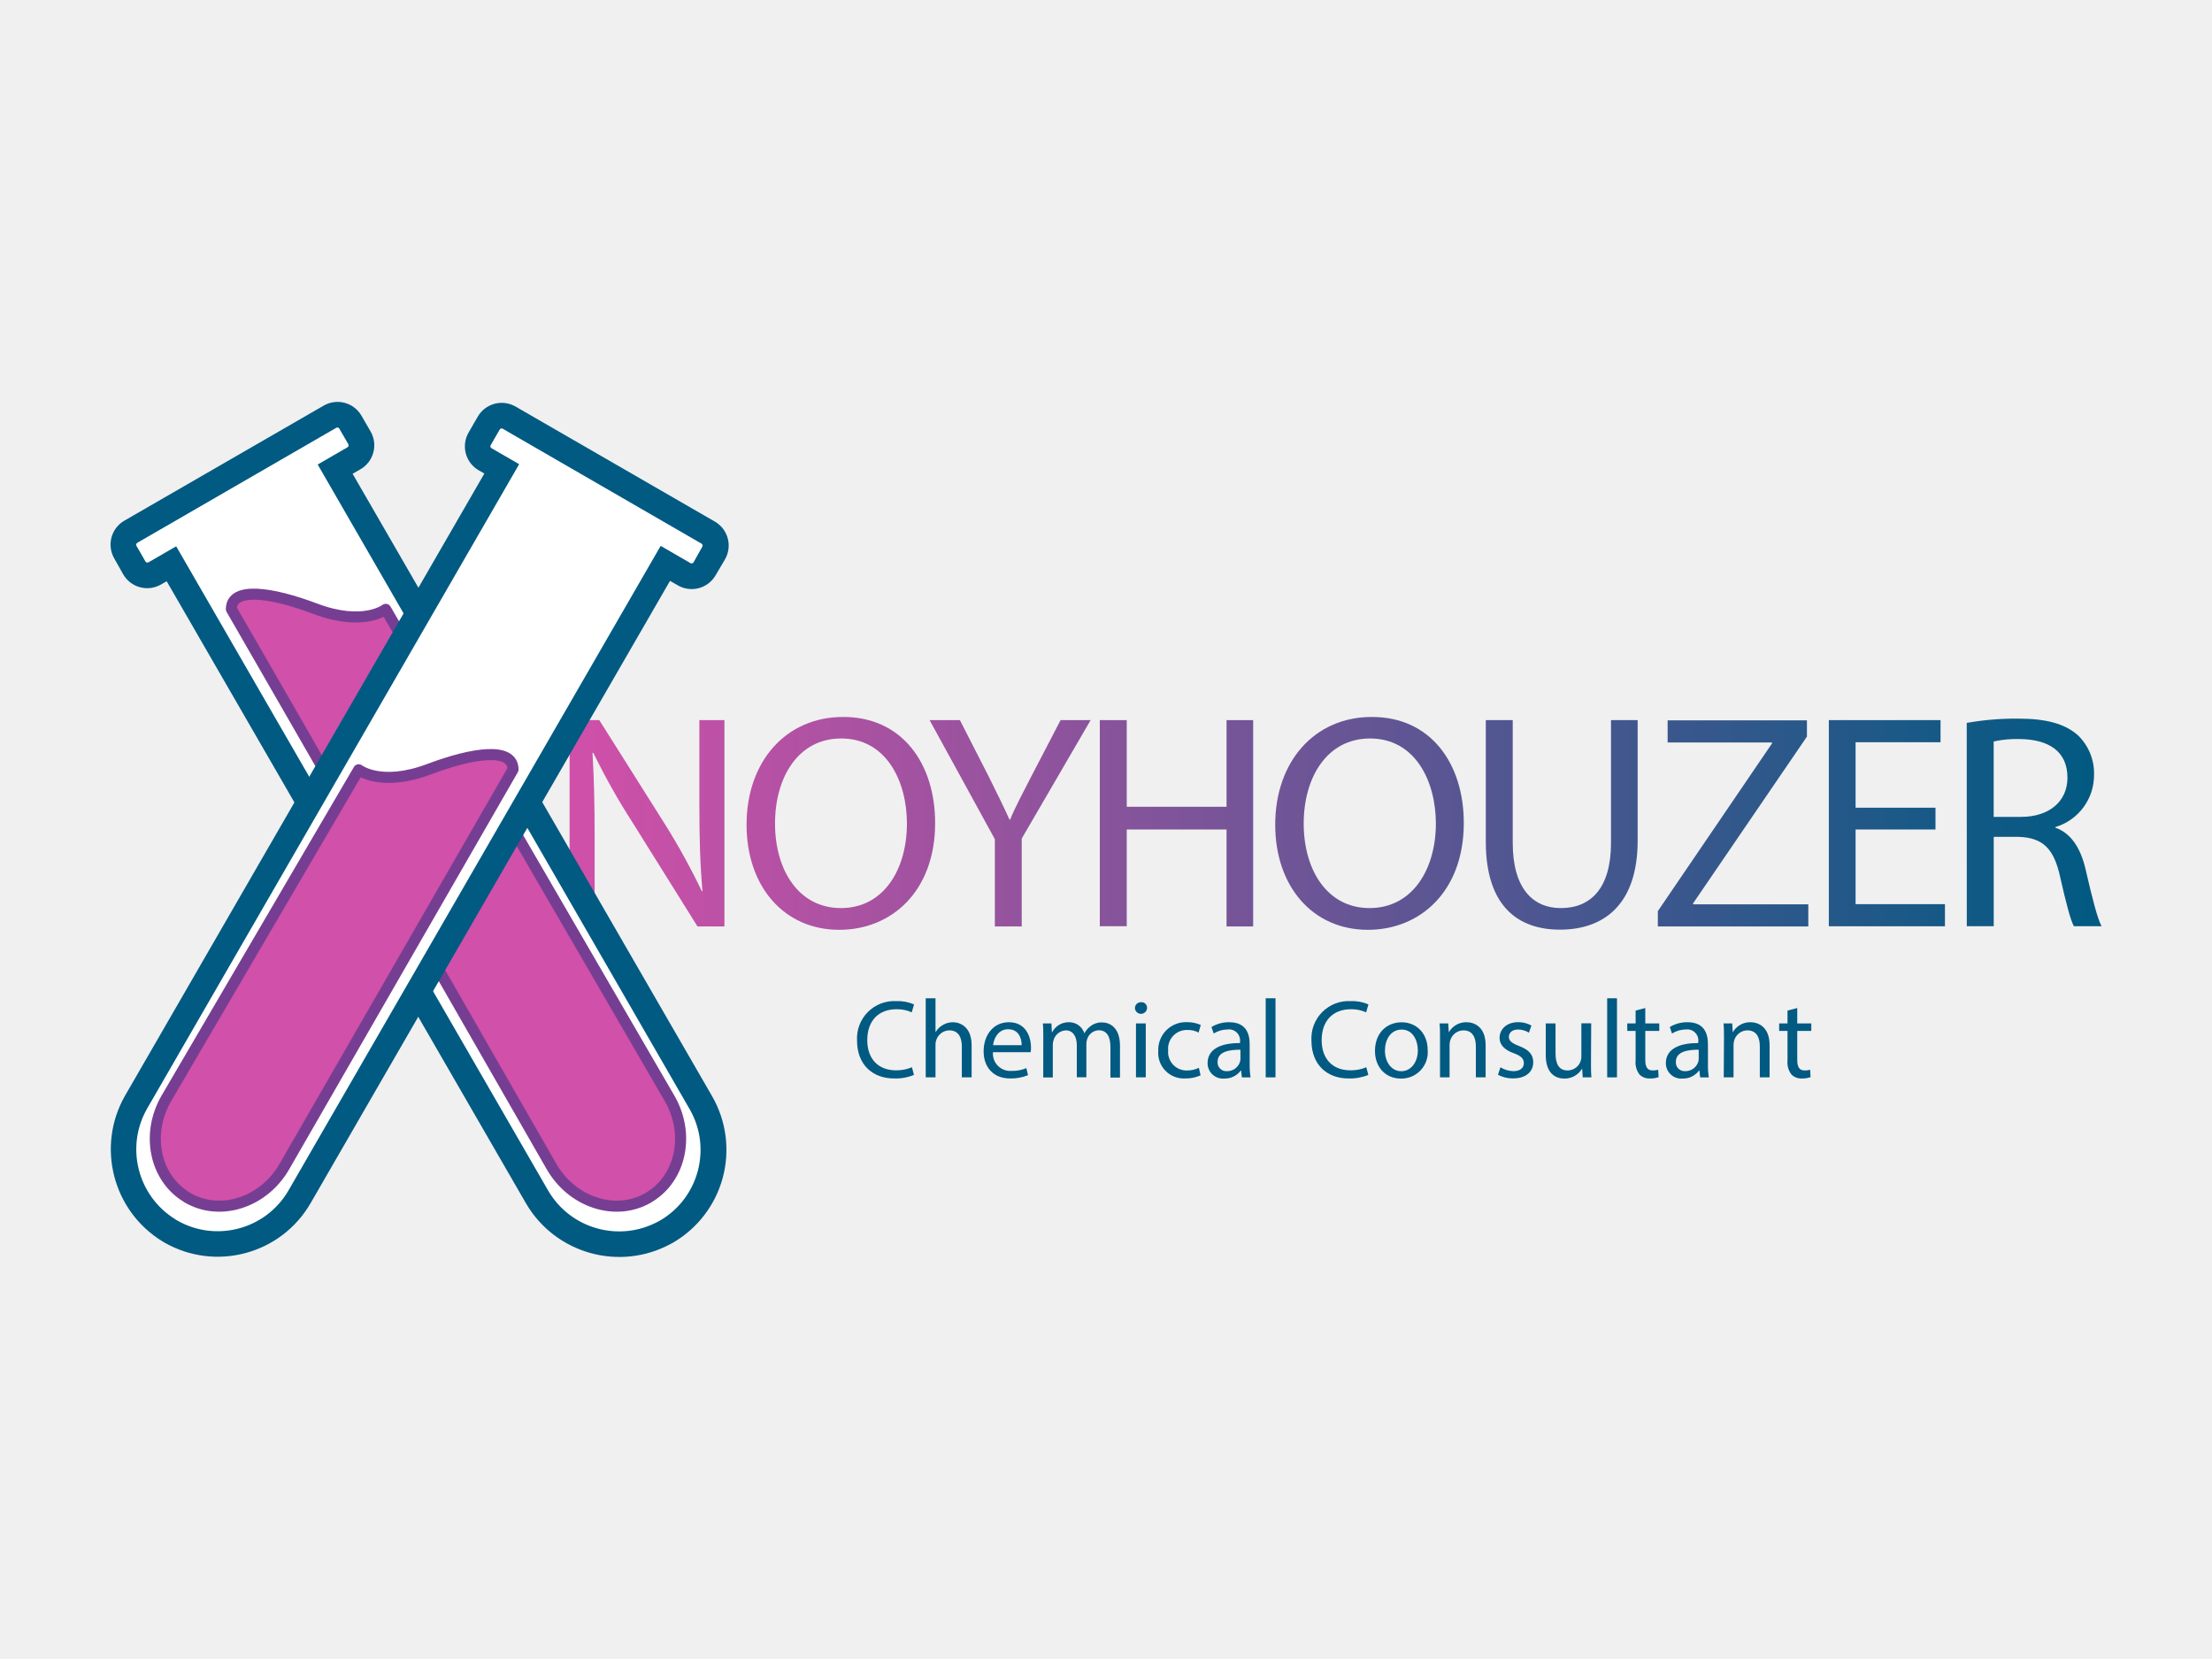
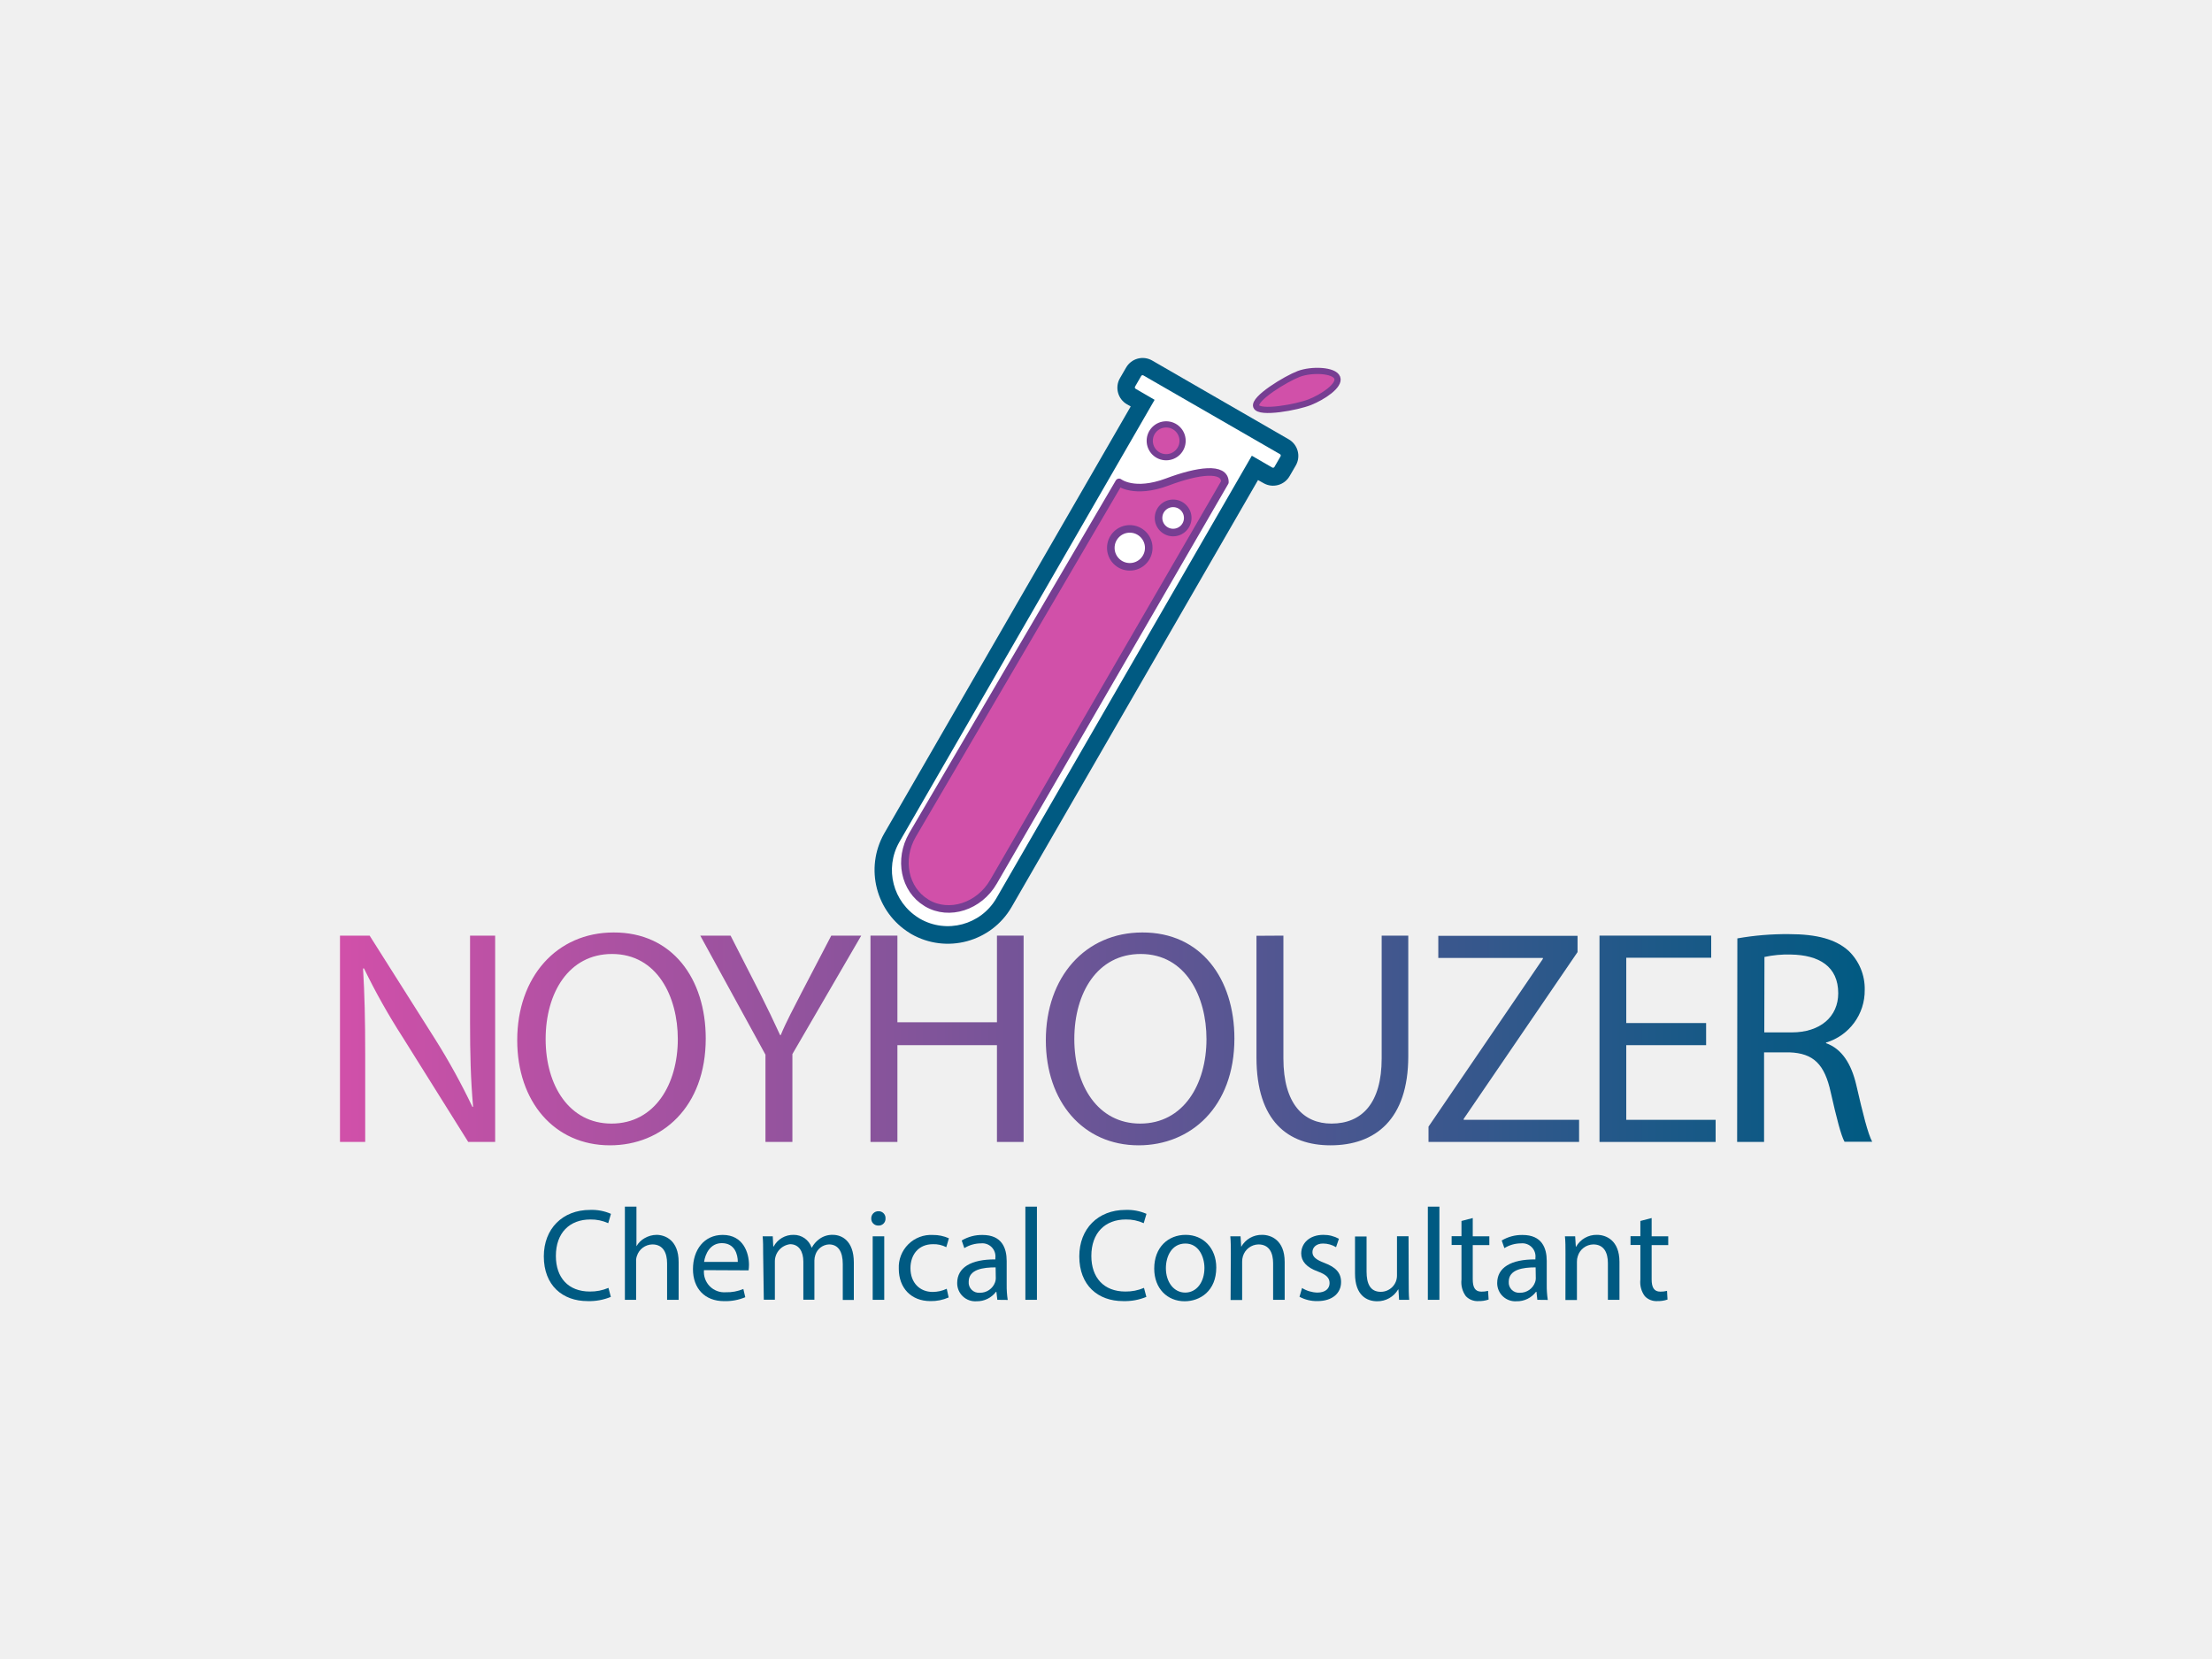
<svg xmlns="http://www.w3.org/2000/svg" xmlns:xlink="http://www.w3.org/1999/xlink" id="Layer_1" data-name="Layer 1" viewBox="0 0 400 300">
  <defs>
-     <style>.cls-1{fill:url(#linear-gradient);}.cls-2{fill:url(#linear-gradient-6);}.cls-3{fill:url(#linear-gradient-9);}.cls-4{fill:#005a82;}.cls-5{fill:#fff;}.cls-6{fill:#d150a9;stroke:#763e92;stroke-linecap:round;stroke-linejoin:round;stroke-width:2px;}</style>
-     <linearGradient id="linear-gradient" x1="102.95" y1="148.88" x2="380" y2="148.88" gradientUnits="userSpaceOnUse">
+     <style>.cls-1{fill:url(#linear-gradient);}.cls-2{fill:url(#linear-gradient-6);}.cls-3{fill:url(#linear-gradient-9);}.cls-4{fill:#005a82;}.cls-5{fill:#fff;}.cls-6,.cls-7{fill:#d150a9;stroke:#763e92;stroke-linecap:round;stroke-linejoin:round;}.cls-6{stroke-width:1.37px;}.cls-7{stroke-width:1.12px;}</style>
+     <linearGradient id="linear-gradient" x1="61.48" y1="187.85" x2="338.52" y2="187.85" gradientUnits="userSpaceOnUse">
      <stop offset="0" stop-color="#d150a9" />
      <stop offset="1" stop-color="#005a82" />
    </linearGradient>
-     <linearGradient id="linear-gradient-6" x1="102.95" y1="149.18" x2="380" y2="149.18" xlink:href="#linear-gradient" />
-     <linearGradient id="linear-gradient-9" x1="102.95" y1="148.74" x2="380" y2="148.74" xlink:href="#linear-gradient" />
+     <linearGradient id="linear-gradient-6" x1="61.48" y1="188.15" x2="338.52" y2="188.15" xlink:href="#linear-gradient" />
+     <linearGradient id="linear-gradient-9" x1="61.48" y1="187.71" x2="338.52" y2="187.71" xlink:href="#linear-gradient" />
  </defs>
-   <path class="cls-1" d="M103,167.53V130.22h5.37L120.22,149a121.38,121.38,0,0,1,6.7,12.18l.11-.06c-.44-5-.56-9.52-.56-15.27V130.22H131v37.31h-4.87L114.3,148.6a120.12,120.12,0,0,1-7-12.45l-.16,0c.28,4.71.39,9.19.39,15.39v15.94Z" />
-   <path class="cls-1" d="M169.1,148.82c0,12.4-7.92,19.32-17.33,19.32-10.07,0-16.77-7.92-16.77-19,0-11.46,7.14-19.49,17.44-19.49C163.06,129.61,169.1,138,169.1,148.82Zm-28.95.11c0,8.47,4.32,15.28,11.9,15.28,7.86,0,11.95-7.14,11.95-15.28,0-7.64-3.7-15.39-11.89-15.39C144.36,133.54,140.15,140.52,140.15,148.93Z" />
-   <path class="cls-1" d="M179.9,167.53V151.75l-11.8-21.53h5.48l5.26,10.3c1.44,2.88,2.55,5.15,3.71,7.69h.11c1-2.43,2.33-4.87,3.77-7.69l5.36-10.3h5.43l-12.46,21.42v15.89Z" />
-   <path class="cls-1" d="M203.75,130.22v15.67H221.8V130.22h4.81v37.31H221.8V150H203.75v17.49h-4.87V130.22Z" />
-   <path class="cls-1" d="M264.7,148.82c0,12.4-7.92,19.32-17.33,19.32-10.07,0-16.77-7.92-16.77-19,0-11.46,7.14-19.49,17.44-19.49C258.66,129.61,264.7,138,264.7,148.82Zm-28.95.11c0,8.47,4.31,15.28,11.9,15.28,7.86,0,12-7.14,12-15.28,0-7.64-3.71-15.39-11.9-15.39C240,133.54,235.75,140.52,235.75,148.93Z" />
-   <path class="cls-2" d="M273.55,130.22v22.2c0,8.24,3.66,11.79,8.69,11.79,5.48,0,9.08-3.66,9.08-11.79v-22.2h4.82V152c0,11.46-6,16.11-14.06,16.11-7.64,0-13.4-4.32-13.4-15.89v-22Z" />
-   <path class="cls-1" d="M299.79,164.76l20.65-30.33v-.17H301.56v-4h25.19v2.94l-20.59,30.16v.17H327v4H299.79Z" />
-   <path class="cls-1" d="M350,150H335.55v13.5h16.16v4h-21V130.22h20.2v4H335.55v11.84H350Z" />
-   <path class="cls-3" d="M355.65,130.72a51,51,0,0,1,9.29-.77c5.15,0,8.47.94,10.8,3a9.52,9.52,0,0,1,2.93,7.09,9.8,9.8,0,0,1-7,9.52v.11c2.88,1,4.6,3.76,5.48,7.58,1.22,5.26,2.11,8.8,2.88,10.24h-5c-.61-1.05-1.44-4.26-2.49-8.91-1.11-5.1-3.1-7.09-7.47-7.25h-4.54v16.16h-4.87Zm4.87,17h4.92c5.15,0,8.42-2.82,8.42-7.08,0-4.87-3.49-6.92-8.58-7a19.54,19.54,0,0,0-4.76.44Z" />
-   <path class="cls-4" d="M165.27,194.38a8.71,8.71,0,0,1-3.58.64c-3.83,0-6.71-2.42-6.71-6.87a6.75,6.75,0,0,1,7.09-7.12,7.3,7.3,0,0,1,3.22.6l-.42,1.43a6.44,6.44,0,0,0-2.74-.56c-3.18,0-5.3,2-5.3,5.59,0,3.33,1.92,5.46,5.22,5.46a7.07,7.07,0,0,0,2.86-.56Z" />
-   <path class="cls-4" d="M167.4,180.52h1.77v6.08h.05a3.27,3.27,0,0,1,1.26-1.24,3.6,3.6,0,0,1,1.82-.51c1.3,0,3.4.81,3.4,4.17v5.8h-1.77v-5.6c0-1.57-.59-2.9-2.26-2.9a2.54,2.54,0,0,0-2.37,1.77,2,2,0,0,0-.13.85v5.88H167.4Z" />
-   <path class="cls-4" d="M179.56,190.27a3.12,3.12,0,0,0,3.34,3.38,6.43,6.43,0,0,0,2.7-.5l.3,1.27a7.91,7.91,0,0,1-3.24.6c-3,0-4.79-2-4.79-4.91s1.73-5.26,4.57-5.26c3.18,0,4,2.8,4,4.59a6.67,6.67,0,0,1-.06.83Zm5.19-1.27c0-1.13-.46-2.88-2.45-2.88-1.79,0-2.58,1.65-2.72,2.88Z" />
-   <path class="cls-4" d="M188.66,187.71c0-1,0-1.83-.08-2.64h1.55l.08,1.57h.06a3.36,3.36,0,0,1,3.06-1.79,2.88,2.88,0,0,1,2.76,2h0a3.83,3.83,0,0,1,1.09-1.27,3.26,3.26,0,0,1,2.15-.69c1.29,0,3.2.85,3.2,4.23v5.74h-1.73V189.3c0-1.87-.68-3-2.11-3a2.3,2.3,0,0,0-2.1,1.61,3,3,0,0,0-.14.89v6h-1.73V189c0-1.55-.68-2.68-2-2.68a2.43,2.43,0,0,0-2.2,1.77,2.52,2.52,0,0,0-.14.87v5.88h-1.73Z" />
-   <path class="cls-4" d="M207.42,182.34a1.1,1.1,0,0,1-2.19,0,1.07,1.07,0,0,1,1.1-1.11A1,1,0,0,1,207.42,182.34Zm-2,12.48v-9.75h1.77v9.75Z" />
-   <path class="cls-4" d="M217.1,194.46a6.55,6.55,0,0,1-2.8.56,4.63,4.63,0,0,1-4.85-5,5,5,0,0,1,5.24-5.18,5.76,5.76,0,0,1,2.45.51l-.4,1.37a4,4,0,0,0-2.05-.47,3.38,3.38,0,0,0-3.45,3.69,3.34,3.34,0,0,0,3.39,3.64,5.05,5.05,0,0,0,2.17-.48Z" />
-   <path class="cls-4" d="M224.57,194.82l-.14-1.23h-.06a3.61,3.61,0,0,1-3,1.45,2.78,2.78,0,0,1-3-2.8c0-2.35,2.09-3.64,5.86-3.62v-.2a2,2,0,0,0-2.22-2.26,4.77,4.77,0,0,0-2.53.73l-.41-1.17a6,6,0,0,1,3.21-.87c3,0,3.7,2,3.7,4v3.64a13.88,13.88,0,0,0,.16,2.34Zm-.26-5c-1.94,0-4.13.3-4.13,2.19a1.57,1.57,0,0,0,1.67,1.69,2.42,2.42,0,0,0,2.36-1.63,1.84,1.84,0,0,0,.1-.56Z" />
-   <path class="cls-4" d="M228.88,180.52h1.77v14.3h-1.77Z" />
-   <path class="cls-4" d="M247.44,194.38a8.81,8.81,0,0,1-3.59.64c-3.82,0-6.7-2.42-6.7-6.87a6.75,6.75,0,0,1,7.09-7.12,7.34,7.34,0,0,1,3.22.6l-.42,1.43a6.44,6.44,0,0,0-2.74-.56c-3.18,0-5.3,2-5.3,5.59,0,3.33,1.91,5.46,5.22,5.46a7,7,0,0,0,2.85-.56Z" />
-   <path class="cls-4" d="M258.17,189.87a4.76,4.76,0,0,1-4.86,5.17c-2.63,0-4.67-1.93-4.67-5,0-3.26,2.14-5.18,4.83-5.18S258.17,186.89,258.17,189.87Zm-7.73.1c0,2.13,1.22,3.74,2.95,3.74s3-1.59,3-3.78c0-1.65-.82-3.75-2.91-3.75S250.44,188.11,250.44,190Z" />
-   <path class="cls-4" d="M260.4,187.71c0-1,0-1.83-.08-2.64h1.57l.1,1.61h0a3.59,3.59,0,0,1,3.22-1.83c1.35,0,3.44.81,3.44,4.15v5.82h-1.77V189.2c0-1.57-.58-2.88-2.25-2.88a2.52,2.52,0,0,0-2.38,1.81,2.64,2.64,0,0,0-.12.83v5.86H260.4Z" />
-   <path class="cls-4" d="M271.33,193a4.65,4.65,0,0,0,2.33.7c1.29,0,1.9-.64,1.9-1.45s-.51-1.31-1.81-1.79c-1.76-.62-2.58-1.59-2.58-2.76,0-1.57,1.27-2.86,3.36-2.86a4.8,4.8,0,0,1,2.4.61l-.45,1.29a3.71,3.71,0,0,0-2-.57c-1.05,0-1.63.61-1.63,1.33s.58,1.17,1.85,1.65c1.69.65,2.56,1.49,2.56,2.94,0,1.71-1.33,2.92-3.65,2.92a5.56,5.56,0,0,1-2.73-.66Z" />
-   <path class="cls-4" d="M287.7,192.16c0,1,0,1.89.08,2.66h-1.57l-.11-1.59h0a3.67,3.67,0,0,1-3.22,1.81c-1.53,0-3.36-.85-3.36-4.27v-5.7h1.77v5.4c0,1.85.57,3.1,2.18,3.1a2.49,2.49,0,0,0,2.49-2.52v-6h1.78Z" />
-   <path class="cls-4" d="M290.63,180.52h1.77v14.3h-1.77Z" />
-   <path class="cls-4" d="M297.52,182.28v2.79h2.53v1.35h-2.53v5.26c0,1.21.34,1.89,1.33,1.89a3.92,3.92,0,0,0,1-.12l.08,1.33a4.33,4.33,0,0,1-1.57.24,2.46,2.46,0,0,1-1.91-.74,3.64,3.64,0,0,1-.68-2.54v-5.32h-1.51v-1.35h1.51v-2.33Z" />
-   <path class="cls-4" d="M307.44,194.82l-.14-1.23h-.06a3.61,3.61,0,0,1-3,1.45,2.78,2.78,0,0,1-3-2.8c0-2.35,2.09-3.64,5.86-3.62v-.2a2,2,0,0,0-2.22-2.26,4.77,4.77,0,0,0-2.53.73l-.4-1.17a6,6,0,0,1,3.2-.87c3,0,3.7,2,3.7,4v3.64a13.88,13.88,0,0,0,.16,2.34Zm-.26-5c-1.93,0-4.13.3-4.13,2.19a1.57,1.57,0,0,0,1.67,1.69,2.42,2.42,0,0,0,2.36-1.63,1.84,1.84,0,0,0,.1-.56Z" />
-   <path class="cls-4" d="M311.75,187.71c0-1,0-1.83-.08-2.64h1.57l.1,1.61h0a3.59,3.59,0,0,1,3.22-1.83c1.35,0,3.44.81,3.44,4.15v5.82h-1.77V189.2c0-1.57-.58-2.88-2.26-2.88a2.52,2.52,0,0,0-2.37,1.81,2.64,2.64,0,0,0-.12.83v5.86h-1.77Z" />
-   <path class="cls-4" d="M325,182.28v2.79h2.54v1.35H325v5.26c0,1.21.34,1.89,1.33,1.89a3.94,3.94,0,0,0,1-.12l.08,1.33a4.37,4.37,0,0,1-1.57.24,2.45,2.45,0,0,1-1.91-.74,3.59,3.59,0,0,1-.69-2.54v-5.32h-1.51v-1.35h1.51v-2.33Z" />
-   <path class="cls-5" d="M59.66,75.38,41.12,86.08,23.67,96.16a2.72,2.72,0,0,0-1,3.71l1.63,2.82a2.71,2.71,0,0,0,3.71,1L31,102,97.14,216.49a17.08,17.08,0,0,0,23,6.44h0l.35-.18a17.08,17.08,0,0,0,6.26-23.34L60.61,84.86l3.39-2a2.71,2.71,0,0,0,1-3.71l-1.62-2.82A2.71,2.71,0,0,0,59.66,75.38Z" />
-   <path class="cls-4" d="M121.64,224.75l-.34.18a19.53,19.53,0,0,1-26.16-7.28l-65-112.54-1,.57a5,5,0,0,1-6.87-1.84L20.67,101a5,5,0,0,1,1.84-6.86l36-20.78a5,5,0,0,1,6.87,1.84L67,78a5,5,0,0,1-1.84,6.87l-1.4.8,65,112.54A19.42,19.42,0,0,1,121.64,224.75ZM24.82,98.16a.4.4,0,0,0-.14.55l1.62,2.82a.42.42,0,0,0,.56.15l5-2.89L99.15,215.34A14.85,14.85,0,0,0,119,220.9a2.1,2.1,0,0,1,.26-.13h0a14.79,14.79,0,0,0,5.45-20.2L57.45,84l5.39-3.12a.4.4,0,0,0,.15-.55l-1.63-2.82a.4.4,0,0,0-.55-.15Z" />
-   <path class="cls-6" d="M69.75,110.19l51.34,88.45c3.71,6.42,2.07,14.32-3.62,17.8h0c-.08.05-.15.11-.24.16-5.89,3.4-13.72.88-17.49-5.64,0,0-51.5-89.8-57.9-100.81,0-4.09,7.2-3.08,15.2-.06C65.73,113.36,69.75,110.19,69.75,110.19Z" />
-   <path class="cls-5" d="M128.05,96.31,109.51,85.6,92.06,75.53a2.71,2.71,0,0,0-3.71,1l-1.62,2.82a2.71,2.71,0,0,0,1,3.71l3,1.74L24.59,199.33a17.07,17.07,0,0,0,5.92,23.12h0l.33.22a17.08,17.08,0,0,0,23.34-6.26l66.13-114.54,3.4,2a2.71,2.71,0,0,0,3.71-1l1.63-2.82A2.72,2.72,0,0,0,128.05,96.31Z" />
-   <path class="cls-4" d="M29.69,224.67l-.33-.2a19.54,19.54,0,0,1-6.77-26.3l65-112.54-1-.57a5,5,0,0,1-1.84-6.87l1.63-2.82a5,5,0,0,1,6.87-1.84l36,20.78a5,5,0,0,1,1.84,6.86L129.42,104a5,5,0,0,1-6.87,1.84l-1.39-.8-65,112.54A19.41,19.41,0,0,1,29.69,224.67ZM90.91,77.53a.41.41,0,0,0-.55.15L88.73,80.5a.4.4,0,0,0,.15.55l5,2.89L26.59,200.49a14.86,14.86,0,0,0,5.12,20l.24.16h0a14.8,14.8,0,0,0,20.22-5.38L119.47,98.71l5.39,3.12a.42.42,0,0,0,.56-.15L127,98.86a.4.4,0,0,0-.14-.55Z" />
-   <path class="cls-6" d="M64.86,139.2,30.07,198.64c-3.71,6.42-2.07,14.32,3.62,17.8h0c.08.05.15.11.24.16,5.89,3.4,13.72.88,17.49-5.64,0,0,35-60.79,41.35-71.81,0-4.08-7.2-3.07-15.2-.05C68.89,142.37,64.86,139.2,64.86,139.2Z" />
+   <path class="cls-1" d="M61.48,206.5V169.19h5.36L78.74,188a119.4,119.4,0,0,1,6.7,12.18l.11-.06c-.44-5-.55-9.52-.55-15.27V169.19h4.54V206.5H84.67L72.82,187.57a118.16,118.16,0,0,1-7-12.45l-.17,0c.28,4.71.39,9.19.39,15.39V206.5Z" />
+   <path class="cls-1" d="M127.62,187.79c0,12.4-7.91,19.32-17.32,19.32-10.08,0-16.77-7.92-16.77-19,0-11.46,7.14-19.49,17.43-19.49C121.59,168.58,127.62,177,127.62,187.79Zm-28.95.11c0,8.47,4.32,15.28,11.9,15.28,7.86,0,12-7.14,12-15.28,0-7.64-3.71-15.39-11.9-15.39C102.88,172.51,98.67,179.49,98.67,187.9Z" />
+   <path class="cls-1" d="M138.42,206.5V190.72l-11.79-21.53h5.48l5.26,10.3c1.44,2.88,2.54,5.15,3.7,7.69h.11c1-2.43,2.33-4.87,3.77-7.69l5.37-10.3h5.42l-12.45,21.42V206.5Z" />
+   <path class="cls-1" d="M162.28,169.19v15.67h18V169.19h4.82V206.5h-4.82V189h-18V206.5h-4.87V169.19Z" />
+   <path class="cls-1" d="M223.22,187.79c0,12.4-7.92,19.32-17.32,19.32-10.08,0-16.78-7.92-16.78-19,0-11.46,7.15-19.49,17.44-19.49C217.19,168.58,223.22,177,223.22,187.79Zm-28.95.11c0,8.47,4.32,15.28,11.9,15.28,7.86,0,12-7.14,12-15.28,0-7.64-3.71-15.39-11.9-15.39C198.48,172.51,194.27,179.49,194.27,187.9Z" />
+   <path class="cls-2" d="M232.08,169.19v22.2c0,8.24,3.65,11.79,8.69,11.79,5.48,0,9.08-3.66,9.08-11.79v-22.2h4.81V191c0,11.46-6,16.11-14.06,16.11-7.64,0-13.39-4.32-13.39-15.89v-22Z" />
+   <path class="cls-1" d="M258.32,203.73,279,173.4v-.17H260.09v-4h25.18v2.94l-20.59,30.16v.17h20.87v4H258.32Z" />
+   <path class="cls-1" d="M308.52,189H294.08v13.5h16.16v4h-21V169.19h20.2v4H294.08V185h14.44Z" />
+   <path class="cls-3" d="M314.17,169.69a51.12,51.12,0,0,1,9.3-.77c5.15,0,8.47.94,10.79,3a9.49,9.49,0,0,1,2.94,7.09,9.8,9.8,0,0,1-7,9.52v.11c2.87,1,4.59,3.76,5.48,7.58,1.21,5.26,2.1,8.8,2.87,10.24h-5c-.61-1.05-1.44-4.26-2.49-8.91-1.11-5.09-3.1-7.09-7.47-7.25H319V206.5h-4.87Zm4.87,17H324c5.14,0,8.41-2.82,8.41-7.08,0-4.87-3.49-6.92-8.58-7a19.6,19.6,0,0,0-4.76.44Z" />
+   <path class="cls-4" d="M110.46,234.52a10.24,10.24,0,0,1-4.22.76c-4.51,0-7.9-2.84-7.9-8.09,0-5,3.39-8.4,8.35-8.4a8.61,8.61,0,0,1,3.79.71l-.49,1.69a7.54,7.54,0,0,0-3.23-.67c-3.75,0-6.24,2.4-6.24,6.6,0,3.92,2.25,6.43,6.14,6.43a8.32,8.32,0,0,0,3.37-.66Z" />
+   <path class="cls-4" d="M113,218.2h2.09v7.16h0a3.9,3.9,0,0,1,1.49-1.47,4.39,4.39,0,0,1,2.14-.59c1.54,0,4,.95,4,4.91v6.84h-2.09v-6.6c0-1.85-.69-3.42-2.66-3.42a3,3,0,0,0-2.8,2.09,2.52,2.52,0,0,0-.14,1v6.93H113Z" />
+   <path class="cls-4" d="M127.3,229.68a3.68,3.68,0,0,0,3.94,4,7.64,7.64,0,0,0,3.18-.59l.35,1.49a9.31,9.31,0,0,1-3.82.71c-3.53,0-5.64-2.32-5.64-5.79s2-6.19,5.38-6.19c3.75,0,4.75,3.3,4.75,5.41a8.57,8.57,0,0,1-.07,1Zm6.12-1.49c0-1.33-.54-3.39-2.89-3.39-2.11,0-3,1.94-3.21,3.39Z" />
+   <path class="cls-4" d="M138,226.67c0-1.19,0-2.16-.09-3.11h1.83l.09,1.85h.07a4,4,0,0,1,3.61-2.11,3.39,3.39,0,0,1,3.25,2.3h.05a4.51,4.51,0,0,1,1.28-1.49,3.89,3.89,0,0,1,2.54-.81c1.52,0,3.77,1,3.77,5v6.77h-2v-6.51c0-2.2-.81-3.53-2.49-3.53a2.71,2.71,0,0,0-2.47,1.9,3.23,3.23,0,0,0-.17,1v7.1h-2v-6.89c0-1.82-.8-3.15-2.39-3.15a3.13,3.13,0,0,0-2.76,3.11v6.93h-2Z" />
+   <path class="cls-4" d="M160.13,220.33a1.23,1.23,0,0,1-1.32,1.29,1.24,1.24,0,0,1-1.26-1.29,1.27,1.27,0,0,1,1.3-1.3A1.23,1.23,0,0,1,160.13,220.33Zm-2.32,14.72V223.56h2.09v11.49Z" />
+   <path class="cls-4" d="M171.55,234.62a7.81,7.81,0,0,1-3.3.66c-3.47,0-5.72-2.35-5.72-5.86a5.84,5.84,0,0,1,6.17-6.1,6.87,6.87,0,0,1,2.89.6l-.47,1.61a4.9,4.9,0,0,0-2.42-.54c-2.64,0-4.06,1.94-4.06,4.34,0,2.66,1.71,4.29,4,4.29a5.94,5.94,0,0,0,2.56-.57Z" />
+   <path class="cls-4" d="M180.35,235.05l-.17-1.45h-.07a4.29,4.29,0,0,1-3.51,1.71,3.27,3.27,0,0,1-3.51-3.3c0-2.78,2.46-4.3,6.9-4.27v-.24a2.37,2.37,0,0,0-2.61-2.66,5.75,5.75,0,0,0-3,.86l-.47-1.38a7.09,7.09,0,0,1,3.77-1c3.51,0,4.36,2.4,4.36,4.7v4.29a16.54,16.54,0,0,0,.19,2.76Zm-.31-5.87c-2.28,0-4.87.36-4.87,2.59a1.85,1.85,0,0,0,2,2,2.86,2.86,0,0,0,2.78-1.92,2.19,2.19,0,0,0,.12-.66Z" />
+   <path class="cls-4" d="M185.42,218.2h2.09v16.85h-2.09Z" />
+   <path class="cls-4" d="M207.3,234.52a10.26,10.26,0,0,1-4.23.76c-4.51,0-7.9-2.84-7.9-8.09,0-5,3.39-8.4,8.35-8.4a8.66,8.66,0,0,1,3.8.71l-.5,1.69a7.51,7.51,0,0,0-3.23-.67c-3.74,0-6.24,2.4-6.24,6.6,0,3.92,2.26,6.43,6.15,6.43a8.32,8.32,0,0,0,3.37-.66Z" />
+   <path class="cls-4" d="M219.94,229.21c0,4.25-2.94,6.1-5.72,6.1-3.11,0-5.5-2.28-5.5-5.91,0-3.85,2.51-6.1,5.69-6.1S219.94,225.7,219.94,229.21Zm-9.11.12c0,2.51,1.44,4.41,3.49,4.41s3.48-1.87,3.48-4.46c0-1.95-1-4.41-3.44-4.41S210.83,227.14,210.83,229.33Z" />
+   <path class="cls-4" d="M222.57,226.67c0-1.19,0-2.16-.09-3.11h1.85l.12,1.9h0a4.23,4.23,0,0,1,3.8-2.16c1.59,0,4.06.95,4.06,4.89v6.86h-2.09v-6.62c0-1.86-.69-3.4-2.66-3.4a3,3,0,0,0-2.8,2.14,3.15,3.15,0,0,0-.14,1v6.91h-2.09Z" />
+   <path class="cls-4" d="M235.45,232.91a5.53,5.53,0,0,0,2.76.83c1.51,0,2.22-.76,2.22-1.71s-.59-1.54-2.13-2.11c-2.06-.74-3-1.87-3-3.25,0-1.85,1.5-3.37,4-3.37a5.72,5.72,0,0,1,2.82.71l-.52,1.52a4.54,4.54,0,0,0-2.35-.66c-1.24,0-1.92.71-1.92,1.56s.68,1.38,2.18,1.95c2,.76,3,1.75,3,3.46,0,2-1.56,3.44-4.29,3.44a6.61,6.61,0,0,1-3.23-.78Z" />
+   <path class="cls-4" d="M254.74,231.91c0,1.19,0,2.23.09,3.14H253l-.12-1.88h-.05a4.33,4.33,0,0,1-3.8,2.14c-1.8,0-4-1-4-5v-6.72h2.09v6.36c0,2.18.66,3.65,2.56,3.65a2.93,2.93,0,0,0,2.94-3v-7.05h2.09Z" />
+   <path class="cls-4" d="M258.2,218.2h2.09v16.85H258.2Z" />
+   <path class="cls-4" d="M266.32,220.26v3.3h3v1.59h-3v6.19c0,1.43.4,2.23,1.56,2.23a4.69,4.69,0,0,0,1.21-.14l.1,1.57a5.32,5.32,0,0,1-1.85.28,2.9,2.9,0,0,1-2.26-.88,4.24,4.24,0,0,1-.8-3v-6.27H262.5v-1.59h1.78v-2.75Z" />
+   <path class="cls-4" d="M278,235.05l-.16-1.45h-.08a4.27,4.27,0,0,1-3.51,1.71,3.28,3.28,0,0,1-3.51-3.3c0-2.78,2.47-4.3,6.91-4.27v-.24a2.37,2.37,0,0,0-2.61-2.66,5.72,5.72,0,0,0-3,.86l-.48-1.38a7.11,7.11,0,0,1,3.77-1c3.52,0,4.37,2.4,4.37,4.7v4.29a16.54,16.54,0,0,0,.19,2.76Zm-.31-5.87c-2.27,0-4.86.36-4.86,2.59a1.85,1.85,0,0,0,2,2,2.85,2.85,0,0,0,2.77-1.92,1.92,1.92,0,0,0,.12-.66Z" />
+   <path class="cls-4" d="M283.09,226.67c0-1.19,0-2.16-.1-3.11h1.85l.12,1.9H285a4.23,4.23,0,0,1,3.79-2.16c1.6,0,4.06.95,4.06,4.89v6.86h-2.09v-6.62c0-1.86-.68-3.4-2.65-3.4a3,3,0,0,0-2.8,2.14,2.86,2.86,0,0,0-.15,1v6.91h-2.08Z" />
+   <path class="cls-4" d="M298.67,220.26v3.3h3v1.59h-3v6.19c0,1.43.41,2.23,1.57,2.23a4.69,4.69,0,0,0,1.21-.14l.09,1.57a5.21,5.21,0,0,1-1.84.28,2.9,2.9,0,0,1-2.26-.88,4.24,4.24,0,0,1-.81-3v-6.27h-1.78v-1.59h1.78v-2.75Z" />
+   <path class="cls-5" d="M232.26,80.79l-12.72-7.35-12-6.91a1.85,1.85,0,0,0-2.54.68l-1.12,1.94a1.85,1.85,0,0,0,.68,2.54l2.06,1.19-45.38,78.61a11.71,11.71,0,0,0,4.06,15.87h0l.23.15a11.72,11.72,0,0,0,16-4.29L227,84.61,229.28,86a1.85,1.85,0,0,0,2.54-.68l1.12-1.94A1.85,1.85,0,0,0,232.26,80.79Z" />
+   <path class="cls-4" d="M164.75,168.88l-.22-.14a13.4,13.4,0,0,1-4.65-18l44.59-77.24-.68-.39a3.46,3.46,0,0,1-1.27-4.72l1.12-1.93a3.45,3.45,0,0,1,4.72-1.26l24.69,14.25a3.46,3.46,0,0,1,1.27,4.72l-1.12,1.93a3.45,3.45,0,0,1-4.71,1.27l-1-.56L182.94,164A13.33,13.33,0,0,1,164.75,168.88Zm42-101a.29.29,0,0,0-.38.1l-1.12,1.94a.29.29,0,0,0,.1.38l3.44,2-46.18,80A10.19,10.19,0,0,0,166.14,166l.17.11h0a10.16,10.16,0,0,0,13.88-3.7l46.18-80,3.7,2.14a.29.29,0,0,0,.38-.1l1.12-1.94a.29.29,0,0,0-.1-.38Z" />
+   <path class="cls-6" d="M211.08,87.16c-6,2.24-8.72.07-8.72.07L165,151c-2.55,4.41-1.43,9.83,2.48,12.22l.17.11c4,2.34,9.41.6,12-3.87,0,0,37.45-64.71,41.85-72.27C221.52,84.4,216.57,85.09,211.08,87.16Zm1.06,9.14a2.64,2.64,0,1,1,2.64-2.64A2.64,2.64,0,0,1,212.14,96.3Zm-7.84,6.2a3.43,3.43,0,1,1,3.43-3.43A3.43,3.43,0,0,1,204.3,102.5Z" />
+   <path class="cls-7" d="M241.81,68.29c.56,1.41-2.62,3.51-4.94,4.43s-9.14,2.18-9.7.78,5.36-5,7.68-5.88S241.25,66.89,241.81,68.29Z" />
+   <circle class="cls-7" cx="210.88" cy="79.71" r="2.97" />
</svg>
